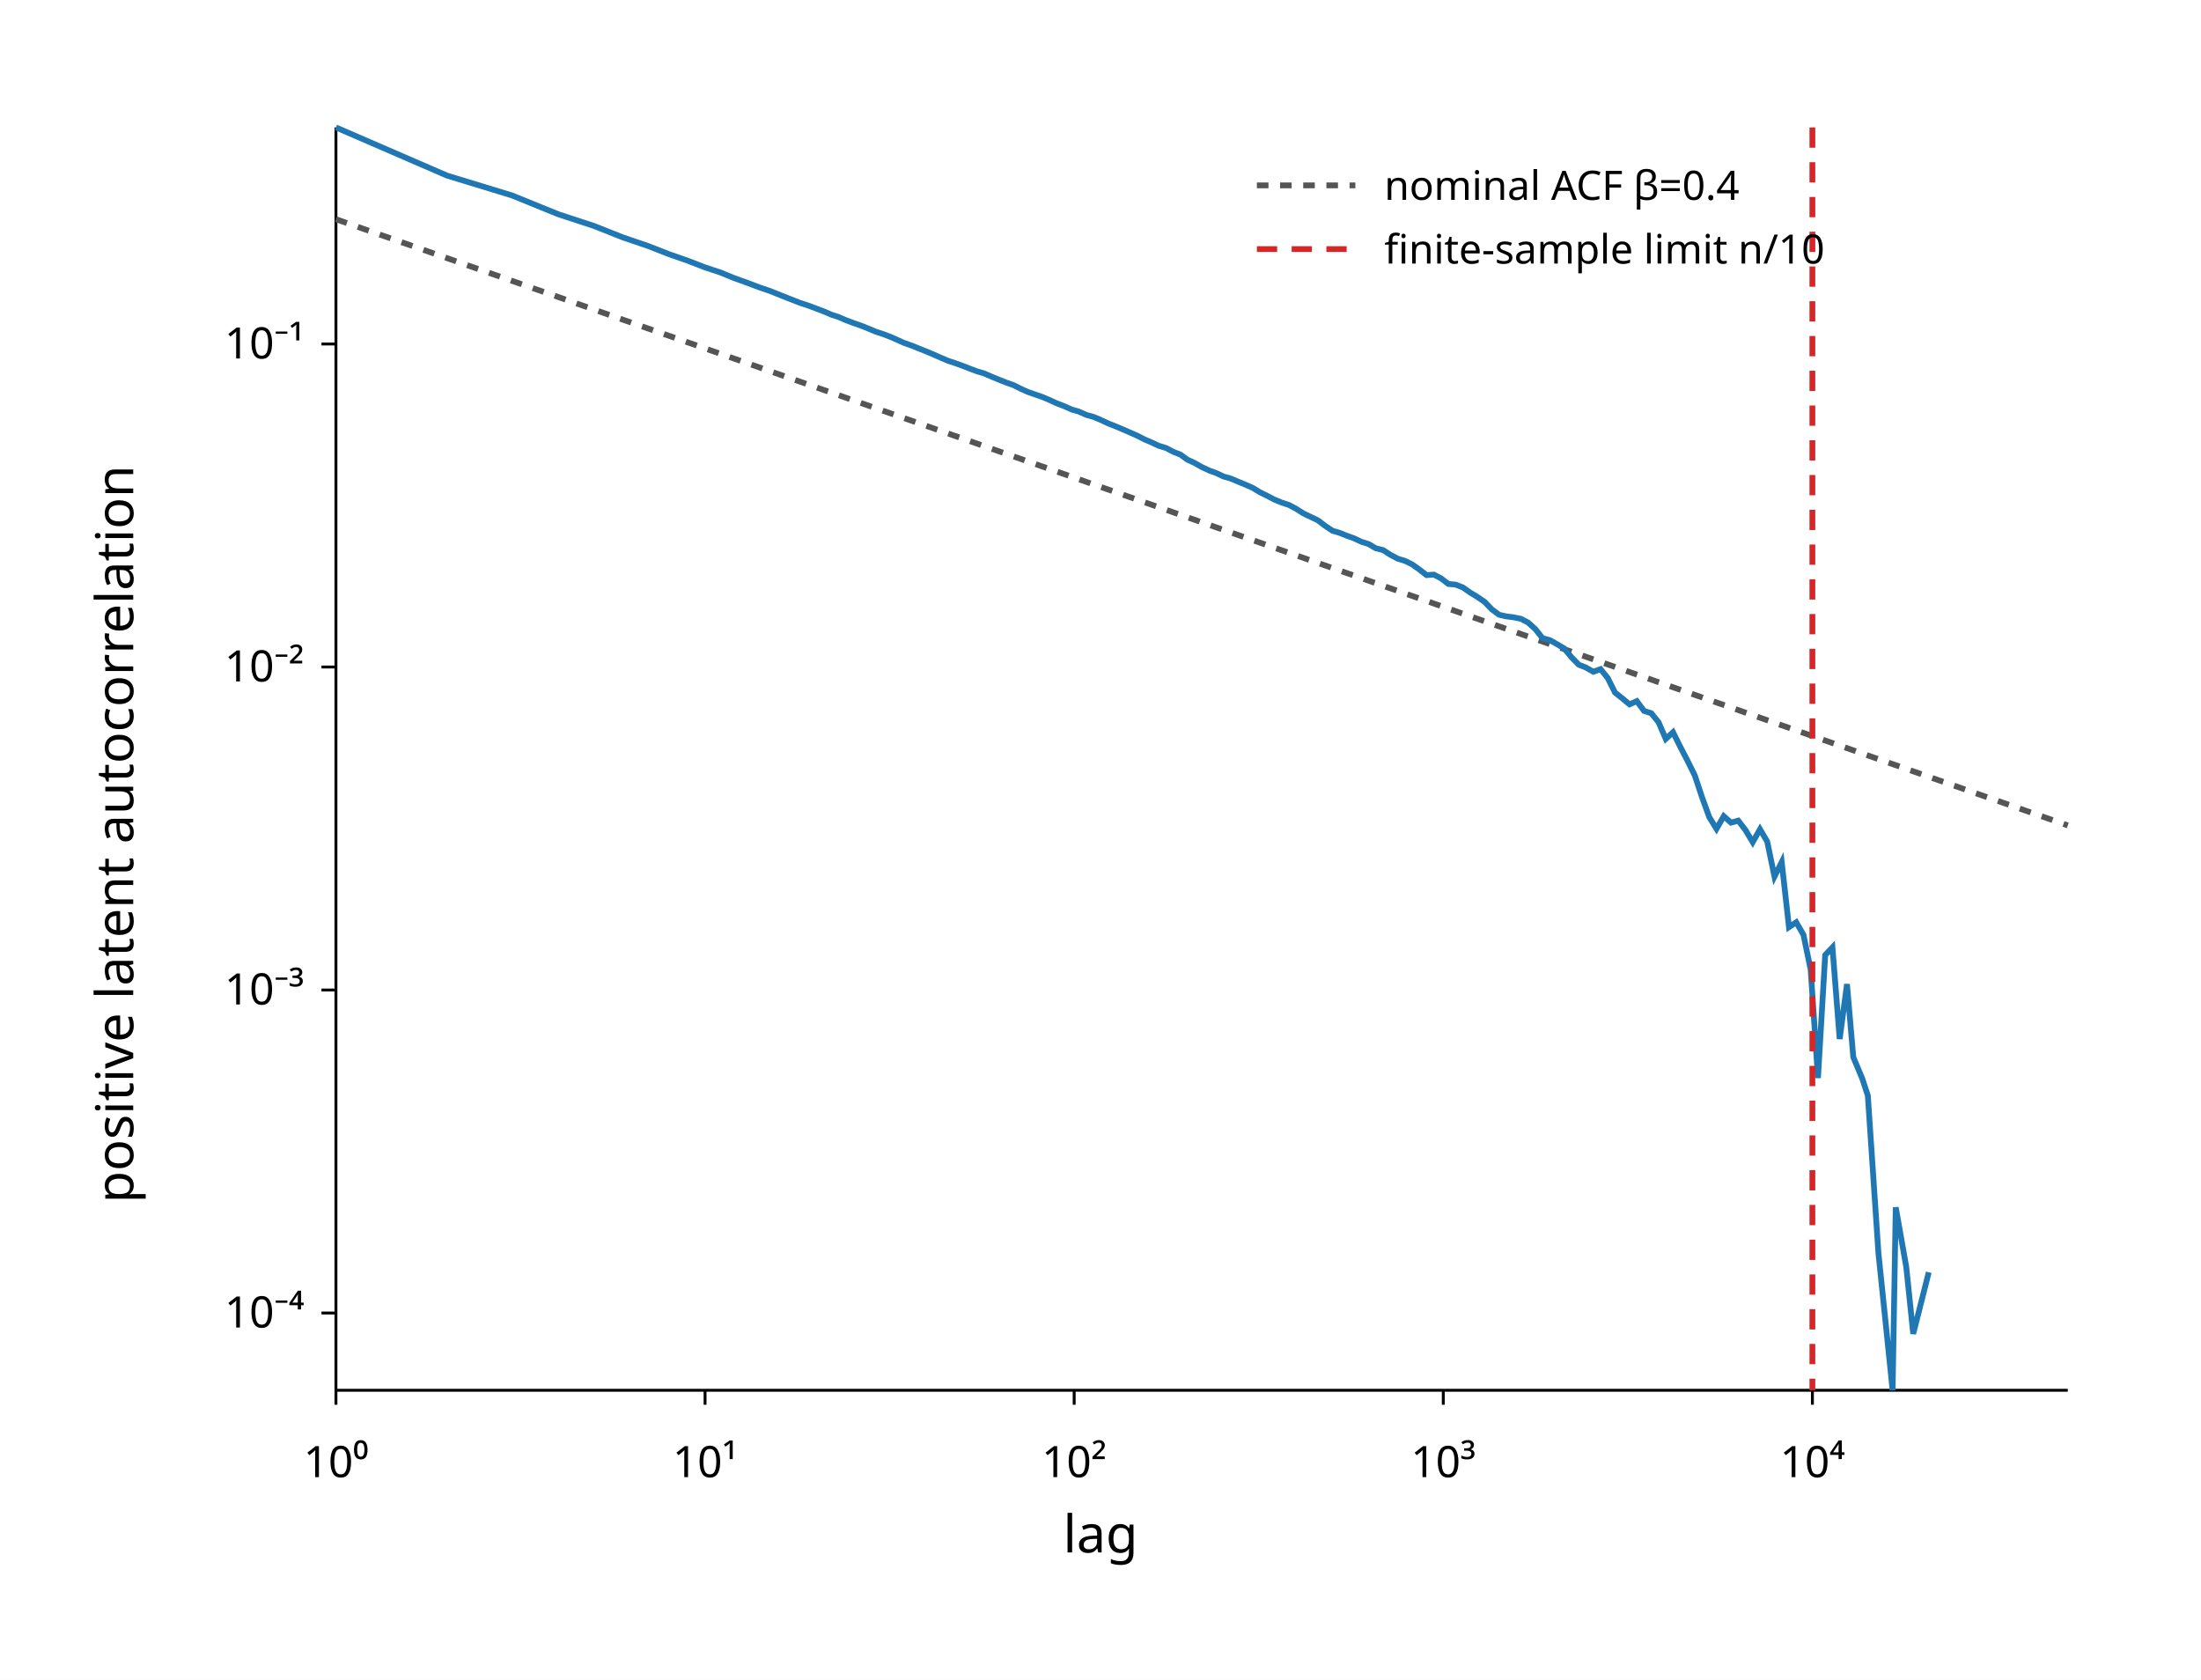
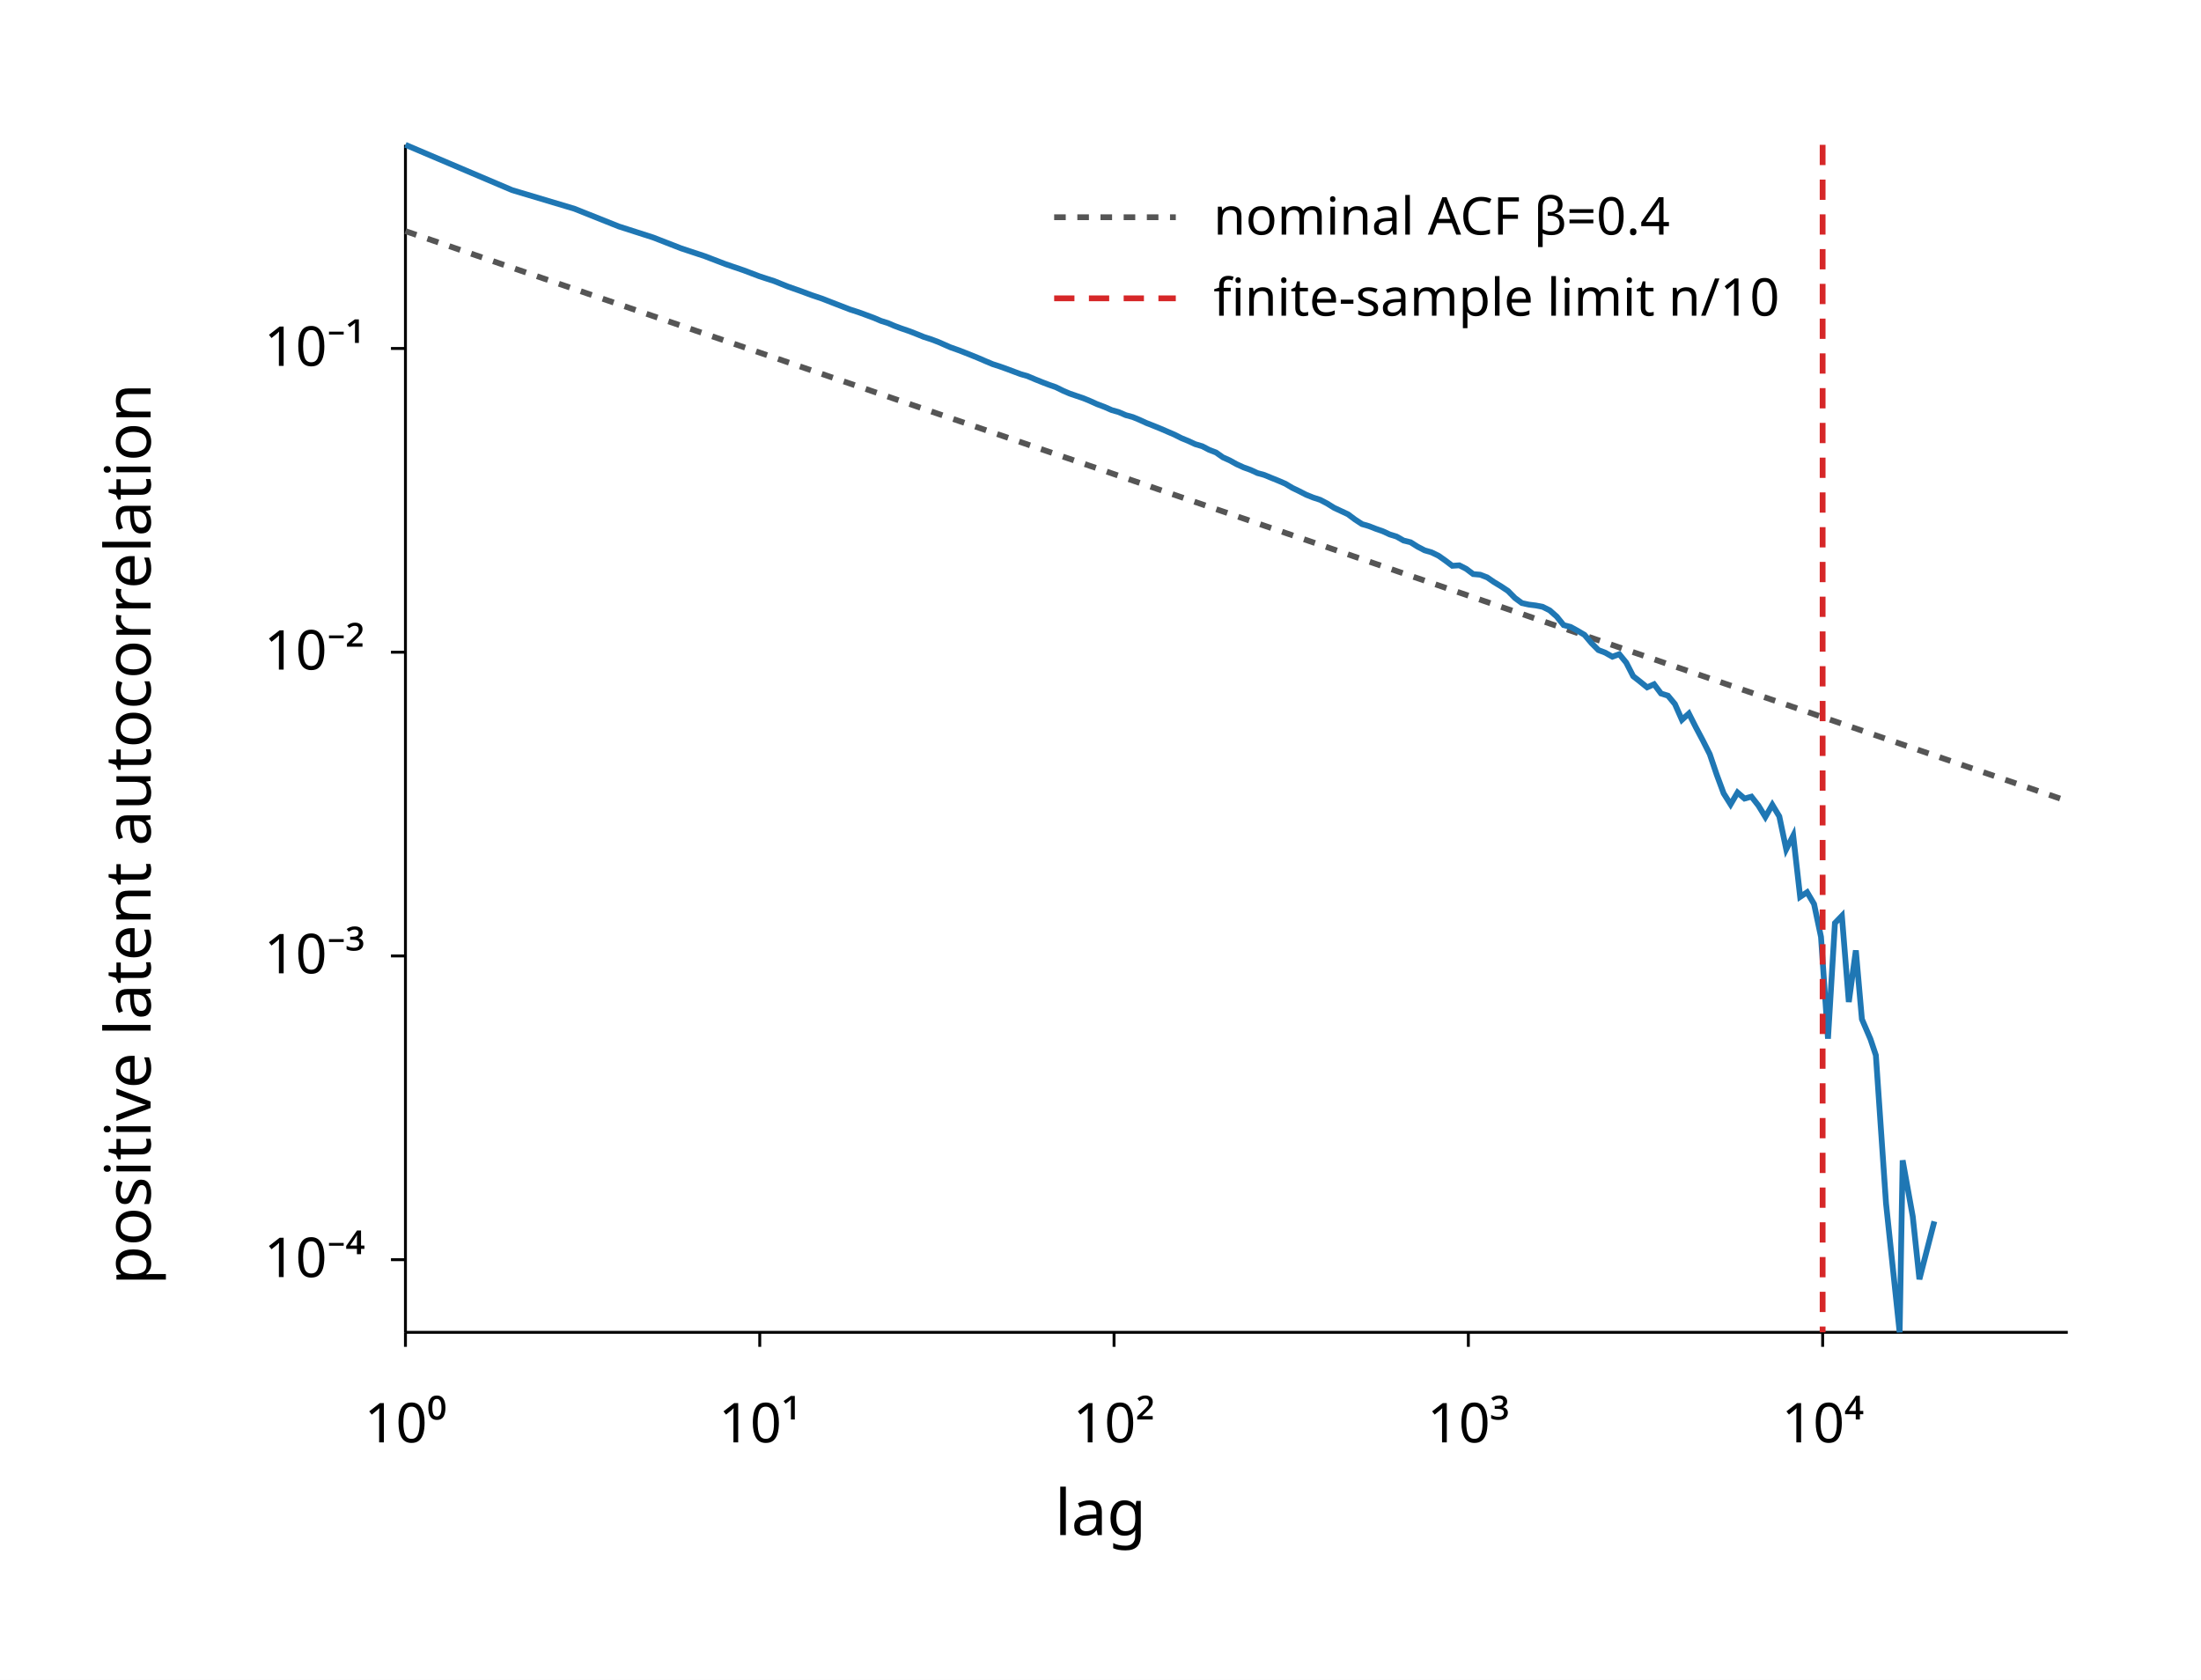
<svg xmlns="http://www.w3.org/2000/svg" width="760" height="580" viewBox="0 0 760 580">
  <rect width="100%" height="100%" fill="white" />
-   <line x1="116" y1="480" x2="714" y2="480" stroke="black" />
-   <line x1="116" y1="44" x2="116" y2="480" stroke="black" />
-   <line x1="116.0" y1="480" x2="116.0" y2="485" stroke="black" />
-   <text x="116.0" y="510" text-anchor="middle" font-family="sans-serif" font-size="15">10⁰</text>
-   <line x1="243.455" y1="480" x2="243.455" y2="485" stroke="black" />
-   <text x="243.455" y="510" text-anchor="middle" font-family="sans-serif" font-size="15">10¹</text>
-   <line x1="370.909" y1="480" x2="370.909" y2="485" stroke="black" />
-   <text x="370.909" y="510" text-anchor="middle" font-family="sans-serif" font-size="15">10²</text>
-   <line x1="498.364" y1="480" x2="498.364" y2="485" stroke="black" />
-   <text x="498.364" y="510" text-anchor="middle" font-family="sans-serif" font-size="15">10³</text>
-   <line x1="625.818" y1="480" x2="625.818" y2="485" stroke="black" />
-   <text x="625.818" y="510" text-anchor="middle" font-family="sans-serif" font-size="15">10⁴</text>
-   <line x1="111" y1="453.326" x2="116" y2="453.326" stroke="black" />
-   <text x="105" y="458.326" text-anchor="end" font-family="sans-serif" font-size="15">10⁻⁴</text>
-   <line x1="111" y1="341.807" x2="116" y2="341.807" stroke="black" />
-   <text x="105" y="346.807" text-anchor="end" font-family="sans-serif" font-size="15">10⁻³</text>
-   <line x1="111" y1="230.287" x2="116" y2="230.287" stroke="black" />
-   <text x="105" y="235.287" text-anchor="end" font-family="sans-serif" font-size="15">10⁻²</text>
-   <line x1="111" y1="118.768" x2="116" y2="118.768" stroke="black" />
-   <text x="105" y="123.768" text-anchor="end" font-family="sans-serif" font-size="15">10⁻¹</text>
-   <polyline fill="none" stroke="#555555" stroke-width="2" stroke-dasharray="4 4" points="116.0,75.69 154.37,89.12 176.81,96.97 192.74,102.54 205.09,106.87 215.18,110.4 223.71,113.39 231.1,115.97 237.62,118.25 243.45,120.3 248.73,122.14 253.55,123.83 257.98,125.38 262.08,126.81 265.9,128.15 269.47,129.4 272.83,130.58 275.99,131.68 278.98,132.73 281.82,133.72 284.52,134.67 287.1,135.57 289.56,136.43 291.91,137.26 294.17,138.05 296.34,138.81 299.44,139.89 302.39,140.92 305.17,141.9 307.84,142.83 310.37,143.72 313.58,144.84 315.87,145.64 318.07,146.41 320.87,147.39 323.54,148.33 326.7,149.43 329.7,150.48 331.98,151.28 334.71,152.23 337.81,153.32 340.75,154.35 343.09,155.17 345.76,156.1 348.74,157.14 351.16,157.99 353.86,158.94 356.79,159.96 359.58,160.94 362.23,161.87 364.76,162.75 367.48,163.7 370.35,164.71 373.08,165.66 375.67,166.57 378.4,167.52 381.23,168.51 383.92,169.46 386.69,170.43 389.33,171.35 392.04,172.3 394.8,173.27 397.44,174.19 400.11,175.12 402.82,176.07 405.55,177.03 408.29,177.99 411.04,178.95 413.79,179.91 416.52,180.87 419.25,181.82 421.95,182.77 424.64,183.71 427.4,184.67 430.12,185.63 432.81,186.57 435.55,187.53 438.32,188.5 441.03,189.45 443.7,190.38 446.38,191.32 449.14,192.28 451.9,193.25 454.59,194.19 457.33,195.15 460.05,196.1 462.74,197.05 465.47,198.0 468.21,198.96 470.91,199.9 473.61,200.85 476.36,201.81 479.09,202.77 481.8,203.72 484.5,204.66 487.2,205.61 489.95,206.57 492.68,207.52 495.37,208.47 498.08,209.41 500.82,210.37 503.56,211.33 506.26,212.28 508.98,213.23 511.7,214.18 514.41,215.13 517.14,216.08 519.85,217.03 522.56,217.98 525.28,218.93 528.01,219.89 530.72,220.84 533.45,221.79 536.17,222.74 538.88,223.69 541.61,224.65 544.33,225.6 547.05,226.55 549.77,227.5 552.49,228.46 555.21,229.41 557.93,230.36 560.64,231.31 563.36,232.26 566.08,233.21 568.81,234.17 571.53,235.12 574.25,236.07 576.97,237.02 579.69,237.97 582.41,238.93 585.13,239.88 587.84,240.83 590.56,241.78 593.28,242.73 596.0,243.68 598.72,244.64 601.44,245.59 604.16,246.54 606.88,247.49 609.6,248.44 612.32,249.4 615.04,250.35 617.75,251.3 620.51,252.26 623.21,253.2 625.67,254.07 628.82,255.17 631.35,256.06 634.02,256.99 636.83,257.97 639.37,258.86 642.41,259.93 644.7,260.73 647.4,261.67 650.28,262.68 653.43,263.78 656.03,264.69 658.49,265.56 661.34,266.55 664.25,267.57 666.36,268.31 669.68,269.47 672.35,270.41 675.55,271.52 677.59,272.24 679.33,272.85 683.42,274.28 686.46,275.35 688.83,276.17 709.83,283.52 714.0,284.98" />
-   <line x1="434" y1="64" x2="468" y2="64" stroke="#555555" stroke-width="2" stroke-dasharray="4 4" />
-   <text x="478" y="69" font-family="sans-serif" font-size="14">nominal ACF β=0.4</text>
-   <polyline fill="none" stroke="#1f77b4" stroke-width="2" points="116.0,44.0 154.37,60.63 176.81,67.48 192.74,73.96 205.09,78.01 215.18,82.01 223.71,84.9 231.1,87.79 237.62,90.06 243.45,92.32 248.73,94.06 253.55,96.03 257.98,97.62 262.08,99.17 265.9,100.47 269.47,101.9 272.83,103.23 275.99,104.47 278.98,105.46 281.82,106.52 284.52,107.54 287.1,108.65 289.56,109.45 291.91,110.47 294.17,111.33 297.39,112.46 300.45,113.69 302.39,114.51 305.17,115.42 307.84,116.46 309.54,117.21 312.0,118.32 315.12,119.44 317.35,120.35 319.49,121.2 322.22,122.34 324.83,123.49 327.32,124.56 329.7,125.33 332.53,126.36 335.24,127.41 337.31,128.19 339.79,128.92 342.63,130.14 345.33,131.25 347.49,132.09 349.96,132.97 352.72,134.35 354.98,135.34 357.5,136.22 359.92,137.06 362.23,138.03 364.76,139.19 367.48,140.24 370.07,141.39 372.54,142.11 375.16,143.26 377.67,143.97 380.07,144.97 382.59,146.16 385.0,147.11 387.51,148.15 390.12,149.3 392.6,150.38 395.16,151.7 397.61,152.73 400.11,153.91 402.67,154.68 405.11,155.98 407.59,156.95 410.1,158.75 412.5,159.85 414.92,161.22 417.49,162.42 420.05,163.36 422.5,164.52 424.95,165.21 427.5,166.29 430.03,167.33 432.54,168.43 435.03,169.94 437.49,171.15 440.01,172.47 442.57,173.52 445.09,174.35 447.57,175.68 450.08,177.27 452.6,178.47 455.07,179.65 457.56,181.54 460.1,183.25 462.59,183.98 465.07,184.98 467.58,185.87 470.08,187.05 472.56,187.83 475.06,189.29 477.58,189.92 480.1,191.54 482.62,192.88 485.1,193.63 487.61,194.86 490.11,196.64 492.59,198.56 495.11,198.39 497.61,199.69 500.1,201.61 502.62,201.84 505.12,202.81 507.61,204.56 510.11,206.08 512.63,207.8 515.13,210.39 517.63,212.25 520.13,212.81 522.64,213.13 525.13,213.64 527.63,214.92 530.14,217.19 532.64,220.33 535.14,221.0 537.65,222.41 540.15,223.91 542.65,226.94 545.16,229.5 547.65,230.48 550.16,231.93 552.67,231.02 555.16,234.12 557.66,239.11 560.17,241.1 562.67,243.18 565.18,242.06 567.68,245.45 570.18,246.25 572.68,249.33 575.19,255.12 577.69,252.8 580.19,257.84 582.69,262.64 585.2,267.71 587.7,275.23 590.2,282.11 592.7,286.16 595.21,281.8 597.71,284.02 600.21,283.33 602.71,286.59 605.21,290.77 607.72,286.31 610.22,290.56 612.72,302.64 615.22,297.64 617.73,320.1 620.23,318.42 622.73,322.74 625.23,334.83 627.74,372.19 630.24,329.74 632.74,327.09 635.23,358.72 637.76,339.77 639.94,365.01 643.02,372.35 644.96,378.26 648.62,432.65 653.51,480.0 654.6,416.84 658.23,437.46 660.63,460.51 666.0,439.26" />
-   <line x1="625.81" y1="44" x2="625.81" y2="480" stroke="#d62728" stroke-width="2" stroke-dasharray="7 5" />
-   <line x1="434" y1="86" x2="468" y2="86" stroke="#d62728" stroke-width="2" stroke-dasharray="7 5" />
-   <text x="478" y="91" font-family="sans-serif" font-size="14">finite-sample limit n/10</text>
-   <text x="380.0" y="536" text-anchor="middle" font-family="sans-serif" font-size="18">lag</text>
-   <text x="46" y="288.0" transform="rotate(-90 46 288.0)" text-anchor="middle" font-family="sans-serif" font-size="18">positive latent autocorrelation</text>
+   <line x1="140" y1="460" x2="714" y2="460" stroke="black" />
+   <line x1="140" y1="50" x2="140" y2="460" stroke="black" />
+   <line x1="140.0" y1="460" x2="140.0" y2="465" stroke="black" />
+   <text x="140.0" y="498" text-anchor="middle" font-family="sans-serif" font-size="19">10⁰</text>
+   <line x1="262.339" y1="460" x2="262.339" y2="465" stroke="black" />
+   <text x="262.339" y="498" text-anchor="middle" font-family="sans-serif" font-size="19">10¹</text>
+   <line x1="384.679" y1="460" x2="384.679" y2="465" stroke="black" />
+   <text x="384.679" y="498" text-anchor="middle" font-family="sans-serif" font-size="19">10²</text>
+   <line x1="507.018" y1="460" x2="507.018" y2="465" stroke="black" />
+   <text x="507.018" y="498" text-anchor="middle" font-family="sans-serif" font-size="19">10³</text>
+   <line x1="629.357" y1="460" x2="629.357" y2="465" stroke="black" />
+   <text x="629.357" y="498" text-anchor="middle" font-family="sans-serif" font-size="19">10⁴</text>
+   <line x1="135" y1="434.917" x2="140" y2="434.917" stroke="black" />
+   <text x="126" y="440.917" text-anchor="end" font-family="sans-serif" font-size="19">10⁻⁴</text>
+   <line x1="135" y1="330.048" x2="140" y2="330.048" stroke="black" />
+   <text x="126" y="336.048" text-anchor="end" font-family="sans-serif" font-size="19">10⁻³</text>
+   <line x1="135" y1="225.178" x2="140" y2="225.178" stroke="black" />
+   <text x="126" y="231.178" text-anchor="end" font-family="sans-serif" font-size="19">10⁻²</text>
+   <line x1="135" y1="120.309" x2="140" y2="120.309" stroke="black" />
+   <text x="126" y="126.309" text-anchor="end" font-family="sans-serif" font-size="19">10⁻¹</text>
+   <polyline fill="none" stroke="#555555" stroke-width="2" stroke-dasharray="4 4" points="140.0,79.8 176.83,92.43 198.37,99.81 213.66,105.05 225.51,109.12 235.2,112.44 243.39,115.25 250.48,117.68 256.74,119.83 262.34,121.75 267.4,123.48 272.03,125.07 276.28,126.53 280.22,127.88 283.88,129.13 287.31,130.31 290.53,131.41 293.57,132.45 296.44,133.44 299.17,134.37 301.76,135.26 304.23,136.11 306.59,136.92 308.85,137.7 311.02,138.44 313.11,139.15 316.08,140.17 318.91,141.14 321.58,142.06 324.14,142.94 326.57,143.77 329.65,144.83 331.85,145.58 333.96,146.3 336.65,147.23 339.21,148.1 342.24,149.14 345.12,150.13 347.31,150.88 349.93,151.78 352.91,152.8 355.73,153.77 357.98,154.54 360.54,155.42 363.4,156.4 365.72,157.2 368.31,158.08 371.13,159.05 373.8,159.97 376.35,160.84 378.78,161.67 381.39,162.56 384.14,163.51 386.76,164.41 389.25,165.26 391.87,166.16 394.58,167.09 397.16,167.97 399.82,168.89 402.36,169.76 404.96,170.65 407.62,171.56 410.14,172.42 412.71,173.31 415.31,174.2 417.93,175.1 420.56,176.0 423.2,176.9 425.84,177.81 428.46,178.71 431.08,179.6 433.68,180.49 436.25,181.38 438.9,182.29 441.52,183.18 444.1,184.07 446.72,184.97 449.38,185.88 451.99,186.77 454.54,187.65 457.12,188.53 459.77,189.44 462.42,190.35 465.0,191.23 467.63,192.14 470.24,193.03 472.83,193.92 475.44,194.81 478.07,195.72 480.66,196.61 483.26,197.5 485.89,198.4 488.52,199.3 491.12,200.19 493.71,201.08 496.31,201.97 498.94,202.87 501.56,203.77 504.15,204.66 506.75,205.55 509.38,206.45 512.0,207.35 514.6,208.24 517.21,209.14 519.82,210.03 522.42,210.92 525.04,211.82 527.64,212.71 530.25,213.61 532.86,214.5 535.47,215.4 538.08,216.29 540.69,217.19 543.31,218.08 545.91,218.98 548.53,219.87 551.14,220.77 553.75,221.66 556.36,222.56 558.97,223.46 561.58,224.35 564.19,225.25 566.8,226.14 569.41,227.03 572.02,227.93 574.63,228.83 577.25,229.72 579.86,230.62 582.47,231.51 585.08,232.41 587.69,233.3 590.3,234.2 592.91,235.09 595.51,235.99 598.13,236.88 600.74,237.78 603.35,238.67 605.96,239.57 608.57,240.46 611.18,241.36 613.79,242.25 616.4,243.15 619.01,244.04 621.62,244.94 624.26,245.84 626.85,246.73 629.21,247.54 632.24,248.58 634.67,249.41 637.23,250.29 639.92,251.21 642.36,252.05 645.28,253.05 647.48,253.8 650.08,254.69 652.83,255.64 655.86,256.68 658.35,257.53 660.72,258.34 663.45,259.28 666.25,260.24 668.27,260.93 671.46,262.02 674.02,262.9 677.09,263.96 679.05,264.63 680.72,265.2 684.65,266.55 687.57,267.55 689.84,268.33 709.99,275.24 714.0,276.61" />
+   <line x1="364" y1="75" x2="406" y2="75" stroke="#555555" stroke-width="2" stroke-dasharray="4 4" />
+   <text x="419" y="81" font-family="sans-serif" font-size="18">nominal ACF β=0.4</text>
+   <polyline fill="none" stroke="#1f77b4" stroke-width="2" points="140.0,50.0 176.83,65.64 198.37,72.08 213.66,78.18 225.51,81.98 235.2,85.75 243.39,88.46 250.48,91.18 256.74,93.31 262.34,95.43 267.4,97.07 272.03,98.93 276.28,100.42 280.22,101.88 283.88,103.11 287.31,104.45 290.53,105.69 293.57,106.87 296.44,107.79 299.17,108.79 301.76,109.75 304.23,110.8 306.59,111.54 308.85,112.51 311.02,113.32 314.11,114.38 317.04,115.53 318.91,116.3 321.58,117.16 324.14,118.13 325.77,118.85 328.13,119.89 331.12,120.95 333.27,121.79 335.32,122.6 337.95,123.67 340.45,124.75 342.84,125.75 345.12,126.48 347.84,127.45 350.44,128.43 352.43,129.17 354.81,129.86 357.53,131.01 360.13,132.05 362.2,132.84 364.57,133.67 367.22,134.97 369.39,135.89 371.81,136.72 374.13,137.51 376.35,138.42 378.78,139.52 381.39,140.5 383.87,141.59 386.24,142.26 388.76,143.34 391.17,144.0 393.47,144.95 395.89,146.06 398.2,146.96 400.62,147.94 403.12,149.02 405.5,150.04 407.96,151.28 410.31,152.24 412.71,153.35 415.16,154.08 417.5,155.3 419.88,156.22 422.29,157.91 424.6,158.94 426.93,160.23 429.39,161.36 431.85,162.25 434.2,163.33 436.55,163.98 439.0,164.99 441.43,165.97 443.84,167.01 446.22,168.43 448.59,169.57 451.01,170.81 453.46,171.79 455.88,172.58 458.26,173.83 460.67,175.32 463.09,176.45 465.47,177.56 467.85,179.34 470.29,180.94 472.68,181.64 475.06,182.57 477.47,183.41 479.87,184.52 482.25,185.26 484.65,186.62 487.07,187.22 489.49,188.74 491.91,190.0 494.29,190.7 496.7,191.86 499.09,193.54 501.47,195.34 503.9,195.18 506.29,196.4 508.69,198.21 511.1,198.42 513.51,199.34 515.9,200.98 518.29,202.42 520.71,204.03 523.12,206.47 525.51,208.22 527.91,208.74 530.32,209.04 532.71,209.52 535.11,210.73 537.52,212.86 539.91,215.81 542.32,216.45 544.72,217.77 547.12,219.19 549.53,222.03 551.93,224.44 554.33,225.36 556.74,226.73 559.14,225.86 561.54,228.79 563.94,233.47 566.34,235.35 568.75,237.31 571.15,236.25 573.55,239.44 575.95,240.19 578.35,243.08 580.76,248.53 583.16,246.35 585.56,251.08 587.96,255.6 590.37,260.37 592.77,267.44 595.17,273.91 597.57,277.72 599.97,273.62 602.38,275.71 604.77,275.05 607.18,278.12 609.58,282.06 611.98,277.86 614.39,281.86 616.78,293.22 619.19,288.51 621.59,309.64 623.99,308.05 626.39,312.12 628.79,323.49 631.2,358.62 633.6,318.7 636.0,316.21 638.39,345.95 640.82,328.13 642.91,351.87 645.87,358.77 647.73,364.33 651.24,415.48 655.94,460.0 656.98,400.61 660.47,420.0 662.77,441.67 667.92,421.69" />
+   <line x1="629.35" y1="50" x2="629.35" y2="460" stroke="#d62728" stroke-width="2" stroke-dasharray="7 5" />
+   <line x1="364" y1="103" x2="406" y2="103" stroke="#d62728" stroke-width="2" stroke-dasharray="7 5" />
+   <text x="419" y="109" font-family="sans-serif" font-size="18">finite-sample limit n/10</text>
+   <text x="380.0" y="530" text-anchor="middle" font-family="sans-serif" font-size="22">lag</text>
+   <text x="52" y="288.0" transform="rotate(-90 52 288.0)" text-anchor="middle" font-family="sans-serif" font-size="22">positive latent autocorrelation</text>
</svg>
